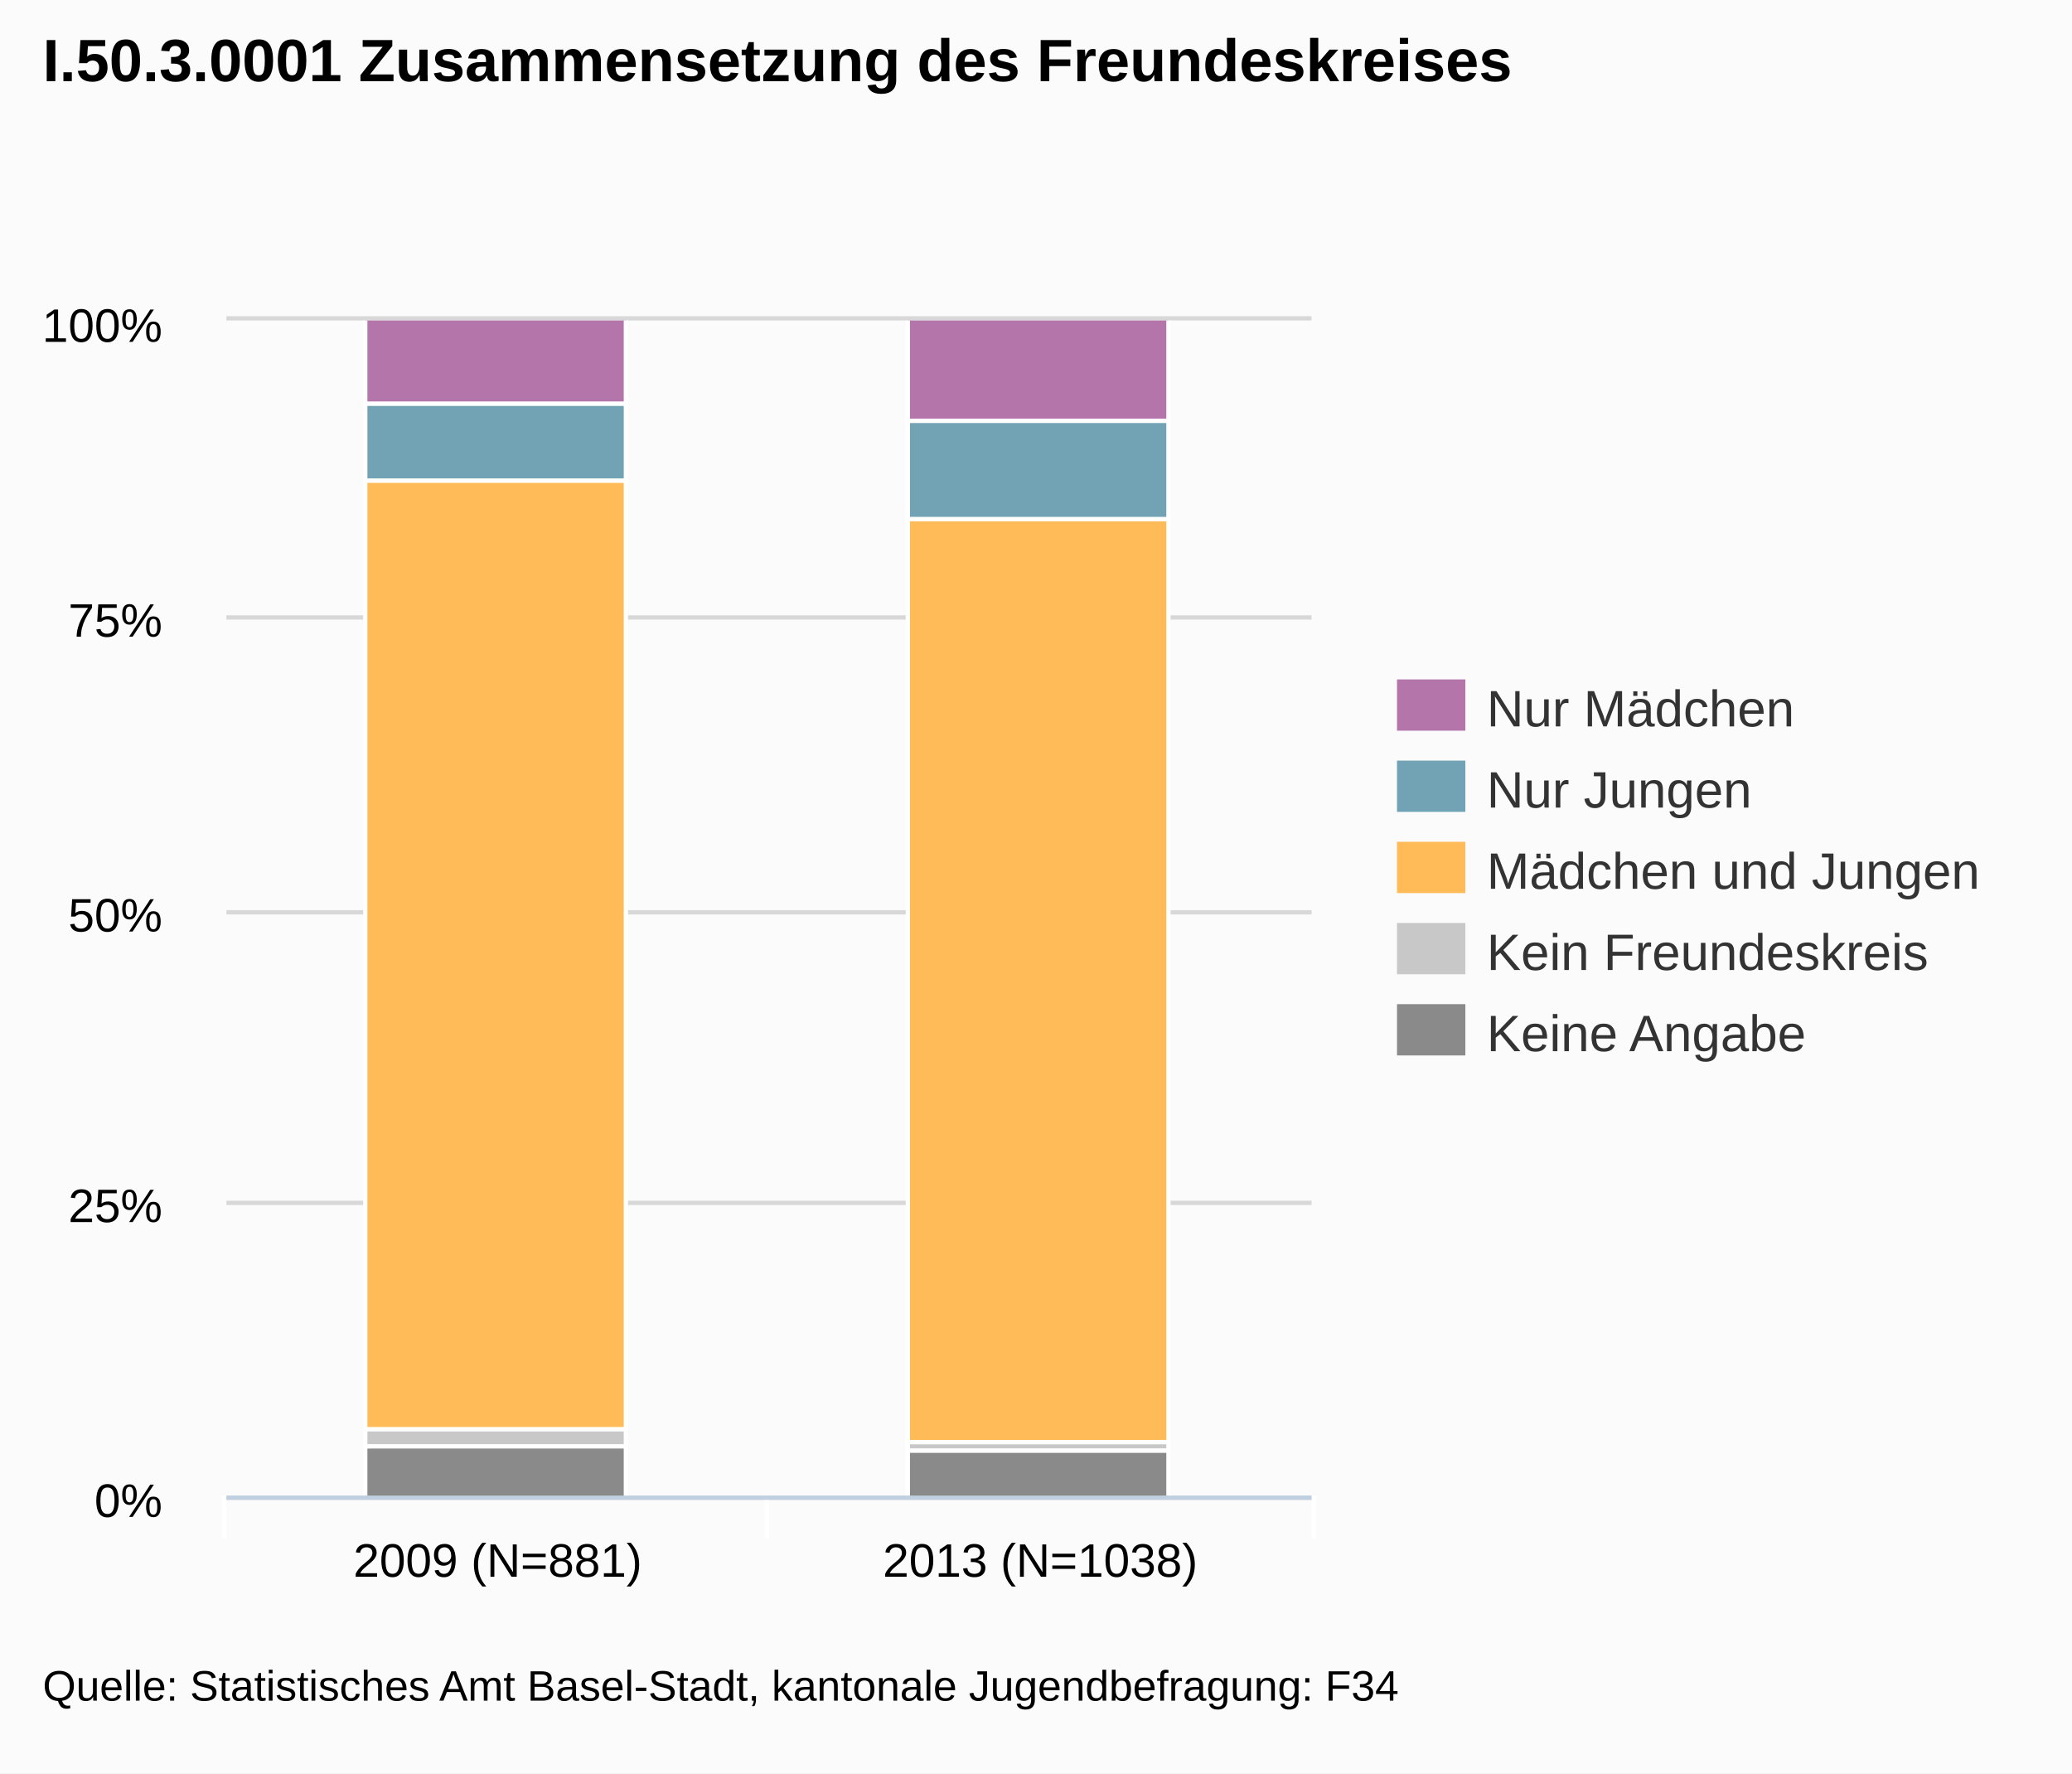
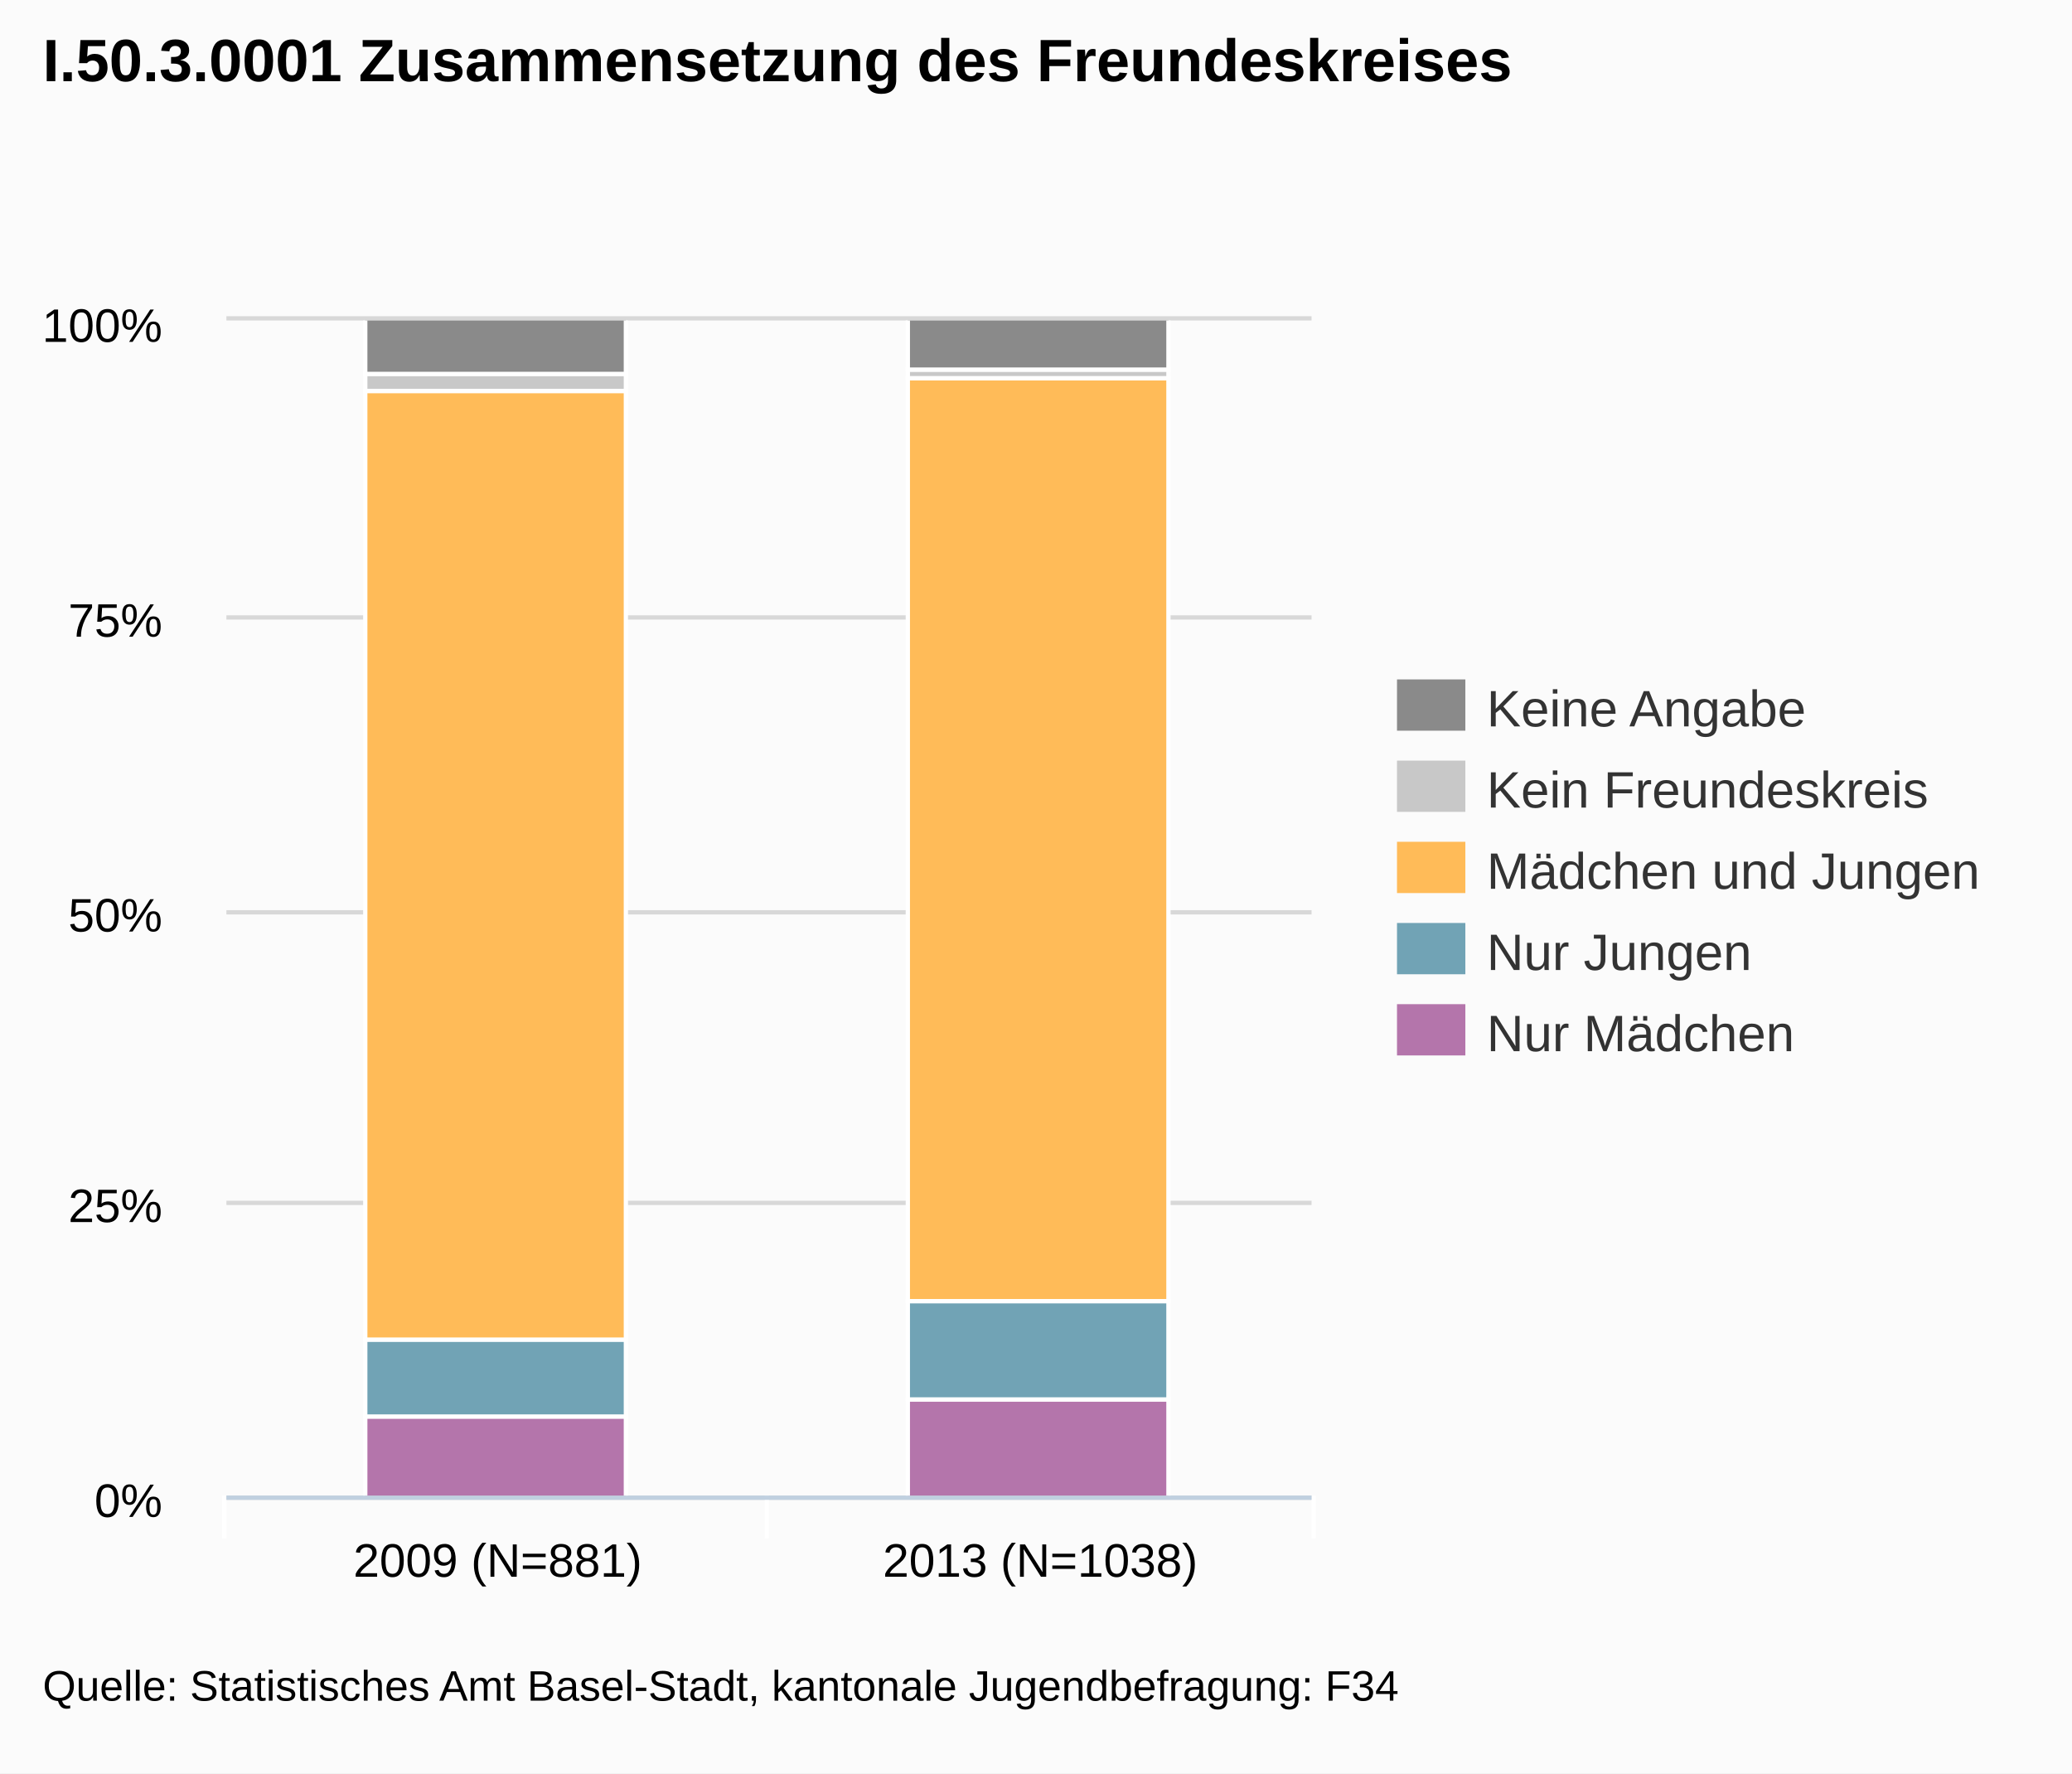
<svg xmlns="http://www.w3.org/2000/svg" version="1.1" style="font-family:arial;font-size:12px;" viewBox="0 0 485 415">
  <defs>
    <clipPath id="highcharts-3">
      <rect x="0" y="0" width="254" height="275" />
    </clipPath>
  </defs>
  <rect x="0" y="0" width="485" height="415" fill="#fbfbfb" class=" highcharts-background" />
  <g class="highcharts-grid" />
  <g class="highcharts-grid">
    <path fill="none" d="M 53 350.5 L 307 350.5" stroke="#D8D8D8" stroke-width="1" opacity="1" />
    <path fill="none" d="M 53 281.5 L 307 281.5" stroke="#D8D8D8" stroke-width="1" opacity="1" />
    <path fill="none" d="M 53 213.5 L 307 213.5" stroke="#D8D8D8" stroke-width="1" opacity="1" />
    <path fill="none" d="M 53 144.5 L 307 144.5" stroke="#D8D8D8" stroke-width="1" opacity="1" />
    <path fill="none" d="M 53 74.5 L 307 74.5" stroke="#D8D8D8" stroke-width="1" opacity="1" />
  </g>
  <g class="highcharts-axis">
    <path fill="none" d="M 179.5 350 L 179.5 360" stroke="#FFFFFF" stroke-width="1" opacity="1" />
    <path fill="none" d="M 307.5 350 L 307.5 360" stroke="#FFFFFF" stroke-width="1" opacity="1" />
    <path fill="none" d="M 52.5 350 L 52.5 360" stroke="#FFFFFF" stroke-width="1" opacity="1" />
    <path fill="none" d="M 53 350.5 L 307 350.5" stroke="#C0D0E0" stroke-width="1" />
  </g>
  <g class="highcharts-axis" />
  <g class="highcharts-series-group">
    <g class="highcharts-series highcharts-series-0" transform="translate(53,75) scale(1 1)" clip-path="url(#highcharts-3)">
-       <rect x="32.5" y="-0.5" width="61" height="20" stroke="#FFFFFF" stroke-width="1" fill="#B475AB" rx="0" ry="0" />
-       <rect x="159.5" y="-0.5" width="61" height="24" stroke="#FFFFFF" stroke-width="1" fill="#B475AB" rx="0" ry="0" />
+       <rect x="32.5" y="256.5" width="61" height="19" stroke="#FFFFFF" stroke-width="1" fill="#B475AB" rx="0" ry="0" />
+       <rect x="159.5" y="252.5" width="61" height="23" stroke="#FFFFFF" stroke-width="1" fill="#B475AB" rx="0" ry="0" />
    </g>
    <g class="highcharts-markers highcharts-series-0" transform="translate(53,75) scale(1 1)" clip-path="none" />
    <g class="highcharts-series highcharts-series-1" transform="translate(53,75) scale(1 1)" clip-path="url(#highcharts-3)">
-       <rect x="32.5" y="19.5" width="61" height="18" stroke="#FFFFFF" stroke-width="1" fill="#71A3B5" rx="0" ry="0" />
-       <rect x="159.5" y="23.5" width="61" height="23" stroke="#FFFFFF" stroke-width="1" fill="#71A3B5" rx="0" ry="0" />
+       <rect x="32.5" y="238.5" width="61" height="18" stroke="#FFFFFF" stroke-width="1" fill="#71A3B5" rx="0" ry="0" />
+       <rect x="159.5" y="229.5" width="61" height="23" stroke="#FFFFFF" stroke-width="1" fill="#71A3B5" rx="0" ry="0" />
    </g>
    <g class="highcharts-markers highcharts-series-1" transform="translate(53,75) scale(1 1)" clip-path="none" />
    <g class="highcharts-series highcharts-series-2" transform="translate(53,75) scale(1 1)" clip-path="url(#highcharts-3)">
-       <rect x="32.5" y="37.5" width="61" height="222" stroke="#FFFFFF" stroke-width="1" fill="#FFBB58" rx="0" ry="0" />
-       <rect x="159.5" y="46.5" width="61" height="216" stroke="#FFFFFF" stroke-width="1" fill="#FFBB58" rx="0" ry="0" />
+       <rect x="32.5" y="16.5" width="61" height="222" stroke="#FFFFFF" stroke-width="1" fill="#FFBB58" rx="0" ry="0" />
+       <rect x="159.5" y="13.5" width="61" height="216" stroke="#FFFFFF" stroke-width="1" fill="#FFBB58" rx="0" ry="0" />
    </g>
    <g class="highcharts-markers highcharts-series-2" transform="translate(53,75) scale(1 1)" clip-path="none" />
    <g class="highcharts-series highcharts-series-3" transform="translate(53,75) scale(1 1)" clip-path="url(#highcharts-3)">
-       <rect x="32.5" y="259.5" width="61" height="4" stroke="#FFFFFF" stroke-width="1" fill="#C8C8C8" rx="0" ry="0" />
-       <rect x="159.5" y="262.5" width="61" height="2" stroke="#FFFFFF" stroke-width="1" fill="#C8C8C8" rx="0" ry="0" />
+       <rect x="32.5" y="12.5" width="61" height="4" stroke="#FFFFFF" stroke-width="1" fill="#C8C8C8" rx="0" ry="0" />
+       <rect x="159.5" y="11.5" width="61" height="2" stroke="#FFFFFF" stroke-width="1" fill="#C8C8C8" rx="0" ry="0" />
    </g>
    <g class="highcharts-markers highcharts-series-3" transform="translate(53,75) scale(1 1)" clip-path="none" />
    <g class="highcharts-series highcharts-series-4" transform="translate(53,75) scale(1 1)" clip-path="url(#highcharts-3)">
-       <rect x="32.5" y="263.5" width="61" height="12" stroke="#FFFFFF" stroke-width="1" fill="#8A8A8A" rx="0" ry="0" />
-       <rect x="159.5" y="264.5" width="61" height="11" stroke="#FFFFFF" stroke-width="1" fill="#8A8A8A" rx="0" ry="0" />
+       <rect x="32.5" y="-0.5" width="61" height="13" stroke="#FFFFFF" stroke-width="1" fill="#8A8A8A" rx="0" ry="0" />
+       <rect x="159.5" y="-0.5" width="61" height="12" stroke="#FFFFFF" stroke-width="1" fill="#8A8A8A" rx="0" ry="0" />
    </g>
    <g class="highcharts-markers highcharts-series-4" transform="translate(53,75) scale(1 1)" clip-path="none" />
  </g>
  <text x="10" text-anchor="start" class="highcharts-title" style="color:#000000;font-size:14;font-weight:bold;font-family:arial;fill:#000000;width:421px;" y="19">
    <tspan>I.50.3.0001 Zusammensetzung des Freundeskreises</tspan>
  </text>
  <g class="highcharts-legend" transform="translate(319,152)">
    <g>
      <g>
        <g class="highcharts-legend-item" transform="translate(8,3)">
          <text x="21" style="color:#333333;font-size:12px;font-weight:normal;cursor:pointer;fill:#333333;" text-anchor="start" y="15">
-             <tspan>Nur Mädchen</tspan>
+             <tspan>Keine Angabe</tspan>
          </text>
-           <rect x="0" y="4" width="16" height="12" fill="#B475AB" />
+           <rect x="0" y="4" width="16" height="12" fill="#8A8A8A" />
        </g>
        <g class="highcharts-legend-item" transform="translate(8,22)">
          <text x="21" y="15" style="color:#333333;font-size:12px;font-weight:normal;cursor:pointer;fill:#333333;" text-anchor="start">
-             <tspan>Nur Jungen</tspan>
+             <tspan>Kein Freundeskreis</tspan>
          </text>
-           <rect x="0" y="4" width="16" height="12" fill="#71A3B5" />
+           <rect x="0" y="4" width="16" height="12" fill="#C8C8C8" />
        </g>
        <g class="highcharts-legend-item" transform="translate(8,41)">
          <text x="21" y="15" style="color:#333333;font-size:12px;font-weight:normal;cursor:pointer;fill:#333333;" text-anchor="start">
            <tspan>Mädchen und Jungen</tspan>
          </text>
          <rect x="0" y="4" width="16" height="12" fill="#FFBB58" />
        </g>
        <g class="highcharts-legend-item" transform="translate(8,60)">
          <text x="21" y="15" style="color:#333333;font-size:12px;font-weight:normal;cursor:pointer;fill:#333333;" text-anchor="start">
-             <tspan>Kein Freundeskreis</tspan>
+             <tspan>Nur Jungen</tspan>
          </text>
-           <rect x="0" y="4" width="16" height="12" fill="#C8C8C8" />
+           <rect x="0" y="4" width="16" height="12" fill="#71A3B5" />
        </g>
        <g class="highcharts-legend-item" transform="translate(8,79)">
          <text x="21" y="15" style="color:#333333;font-size:12px;font-weight:normal;cursor:pointer;fill:#333333;" text-anchor="start">
-             <tspan>Keine Angabe</tspan>
+             <tspan>Nur Mädchen</tspan>
          </text>
-           <rect x="0" y="4" width="16" height="12" fill="#8A8A8A" />
+           <rect x="0" y="4" width="16" height="12" fill="#B475AB" />
        </g>
      </g>
    </g>
  </g>
  <g class="highcharts-axis-labels highcharts-xaxis-labels">
    <text x="116.5" style="color:#000000;cursor:default;font-size:11px;fill:#000000;width:117px;text-overflow:clip;" text-anchor="middle" transform="translate(0,0)" y="369" opacity="1">
      <tspan>2009 (N=881)</tspan>
    </text>
    <text x="243.5" style="color:#000000;cursor:default;font-size:11px;fill:#000000;width:117px;text-overflow:clip;" text-anchor="middle" transform="translate(0,0)" y="369" opacity="1">
      <tspan>2013 (N=1038)</tspan>
    </text>
  </g>
  <g class="highcharts-axis-labels highcharts-yaxis-labels">
    <text x="38" style="color:#000000;cursor:default;font-size:11px;fill:#000000;width:150px;text-overflow:clip;" text-anchor="end" transform="translate(0,0)" y="355" opacity="1">
      <tspan>0%</tspan>
    </text>
    <text x="38" style="color:#000000;cursor:default;font-size:11px;fill:#000000;width:150px;text-overflow:clip;" text-anchor="end" transform="translate(0,0)" y="286" opacity="1">
      <tspan>25%</tspan>
    </text>
    <text x="38" style="color:#000000;cursor:default;font-size:11px;fill:#000000;width:150px;text-overflow:clip;" text-anchor="end" transform="translate(0,0)" y="218" opacity="1">
      <tspan>50%</tspan>
    </text>
    <text x="38" style="color:#000000;cursor:default;font-size:11px;fill:#000000;width:150px;text-overflow:clip;" text-anchor="end" transform="translate(0,0)" y="149" opacity="1">
      <tspan>75%</tspan>
    </text>
    <text x="38" style="color:#000000;cursor:default;font-size:11px;fill:#000000;width:150px;text-overflow:clip;" text-anchor="end" transform="translate(0,0)" y="80" opacity="1">
      <tspan>100%</tspan>
    </text>
  </g>
  <g class="highcharts-tooltip" style="cursor:default;padding:0;pointer-events:none;white-space:nowrap;" transform="translate(0,-9000000000)">
    <path fill="none" d="M 3.5 0.5 L 13.5 0.5 C 16.5 0.5 16.5 0.5 16.5 3.5 L 16.5 13.5 C 16.5 16.5 16.5 16.5 13.5 16.5 L 3.5 16.5 C 0.5 16.5 0.5 16.5 0.5 13.5 L 0.5 3.5 C 0.5 0.5 0.5 0.5 3.5 0.5" stroke="black" stroke-opacity="0.05" stroke-width="5" transform="translate(1, 1)" />
    <path fill="none" d="M 3.5 0.5 L 13.5 0.5 C 16.5 0.5 16.5 0.5 16.5 3.5 L 16.5 13.5 C 16.5 16.5 16.5 16.5 13.5 16.5 L 3.5 16.5 C 0.5 16.5 0.5 16.5 0.5 13.5 L 0.5 3.5 C 0.5 0.5 0.5 0.5 3.5 0.5" stroke="black" stroke-opacity="0.1" stroke-width="3" transform="translate(1, 1)" />
    <path fill="none" d="M 3.5 0.5 L 13.5 0.5 C 16.5 0.5 16.5 0.5 16.5 3.5 L 16.5 13.5 C 16.5 16.5 16.5 16.5 13.5 16.5 L 3.5 16.5 C 0.5 16.5 0.5 16.5 0.5 13.5 L 0.5 3.5 C 0.5 0.5 0.5 0.5 3.5 0.5" stroke="black" stroke-opacity="0.15" stroke-width="1" transform="translate(1, 1)" />
    <path fill="rgb(249, 249, 249)" fill-opacity=" .85" d="M 3.5 0.5 L 13.5 0.5 C 16.5 0.5 16.5 0.5 16.5 3.5 L 16.5 13.5 C 16.5 16.5 16.5 16.5 13.5 16.5 L 3.5 16.5 C 0.5 16.5 0.5 16.5 0.5 13.5 L 0.5 3.5 C 0.5 0.5 0.5 0.5 3.5 0.5" />
    <text x="8" style="font-size:12px;color:#333333;fill:#333333;" y="20" />
  </g>
  <text x="10" text-anchor="start" style="cursor:default;color:#000000;font-size:10;fill:#000000;" y="398">
    <tspan>Quelle: Statistisches Amt Basel-Stadt, kantonale Jugendbefragung: F34</tspan>
  </text>
</svg>
